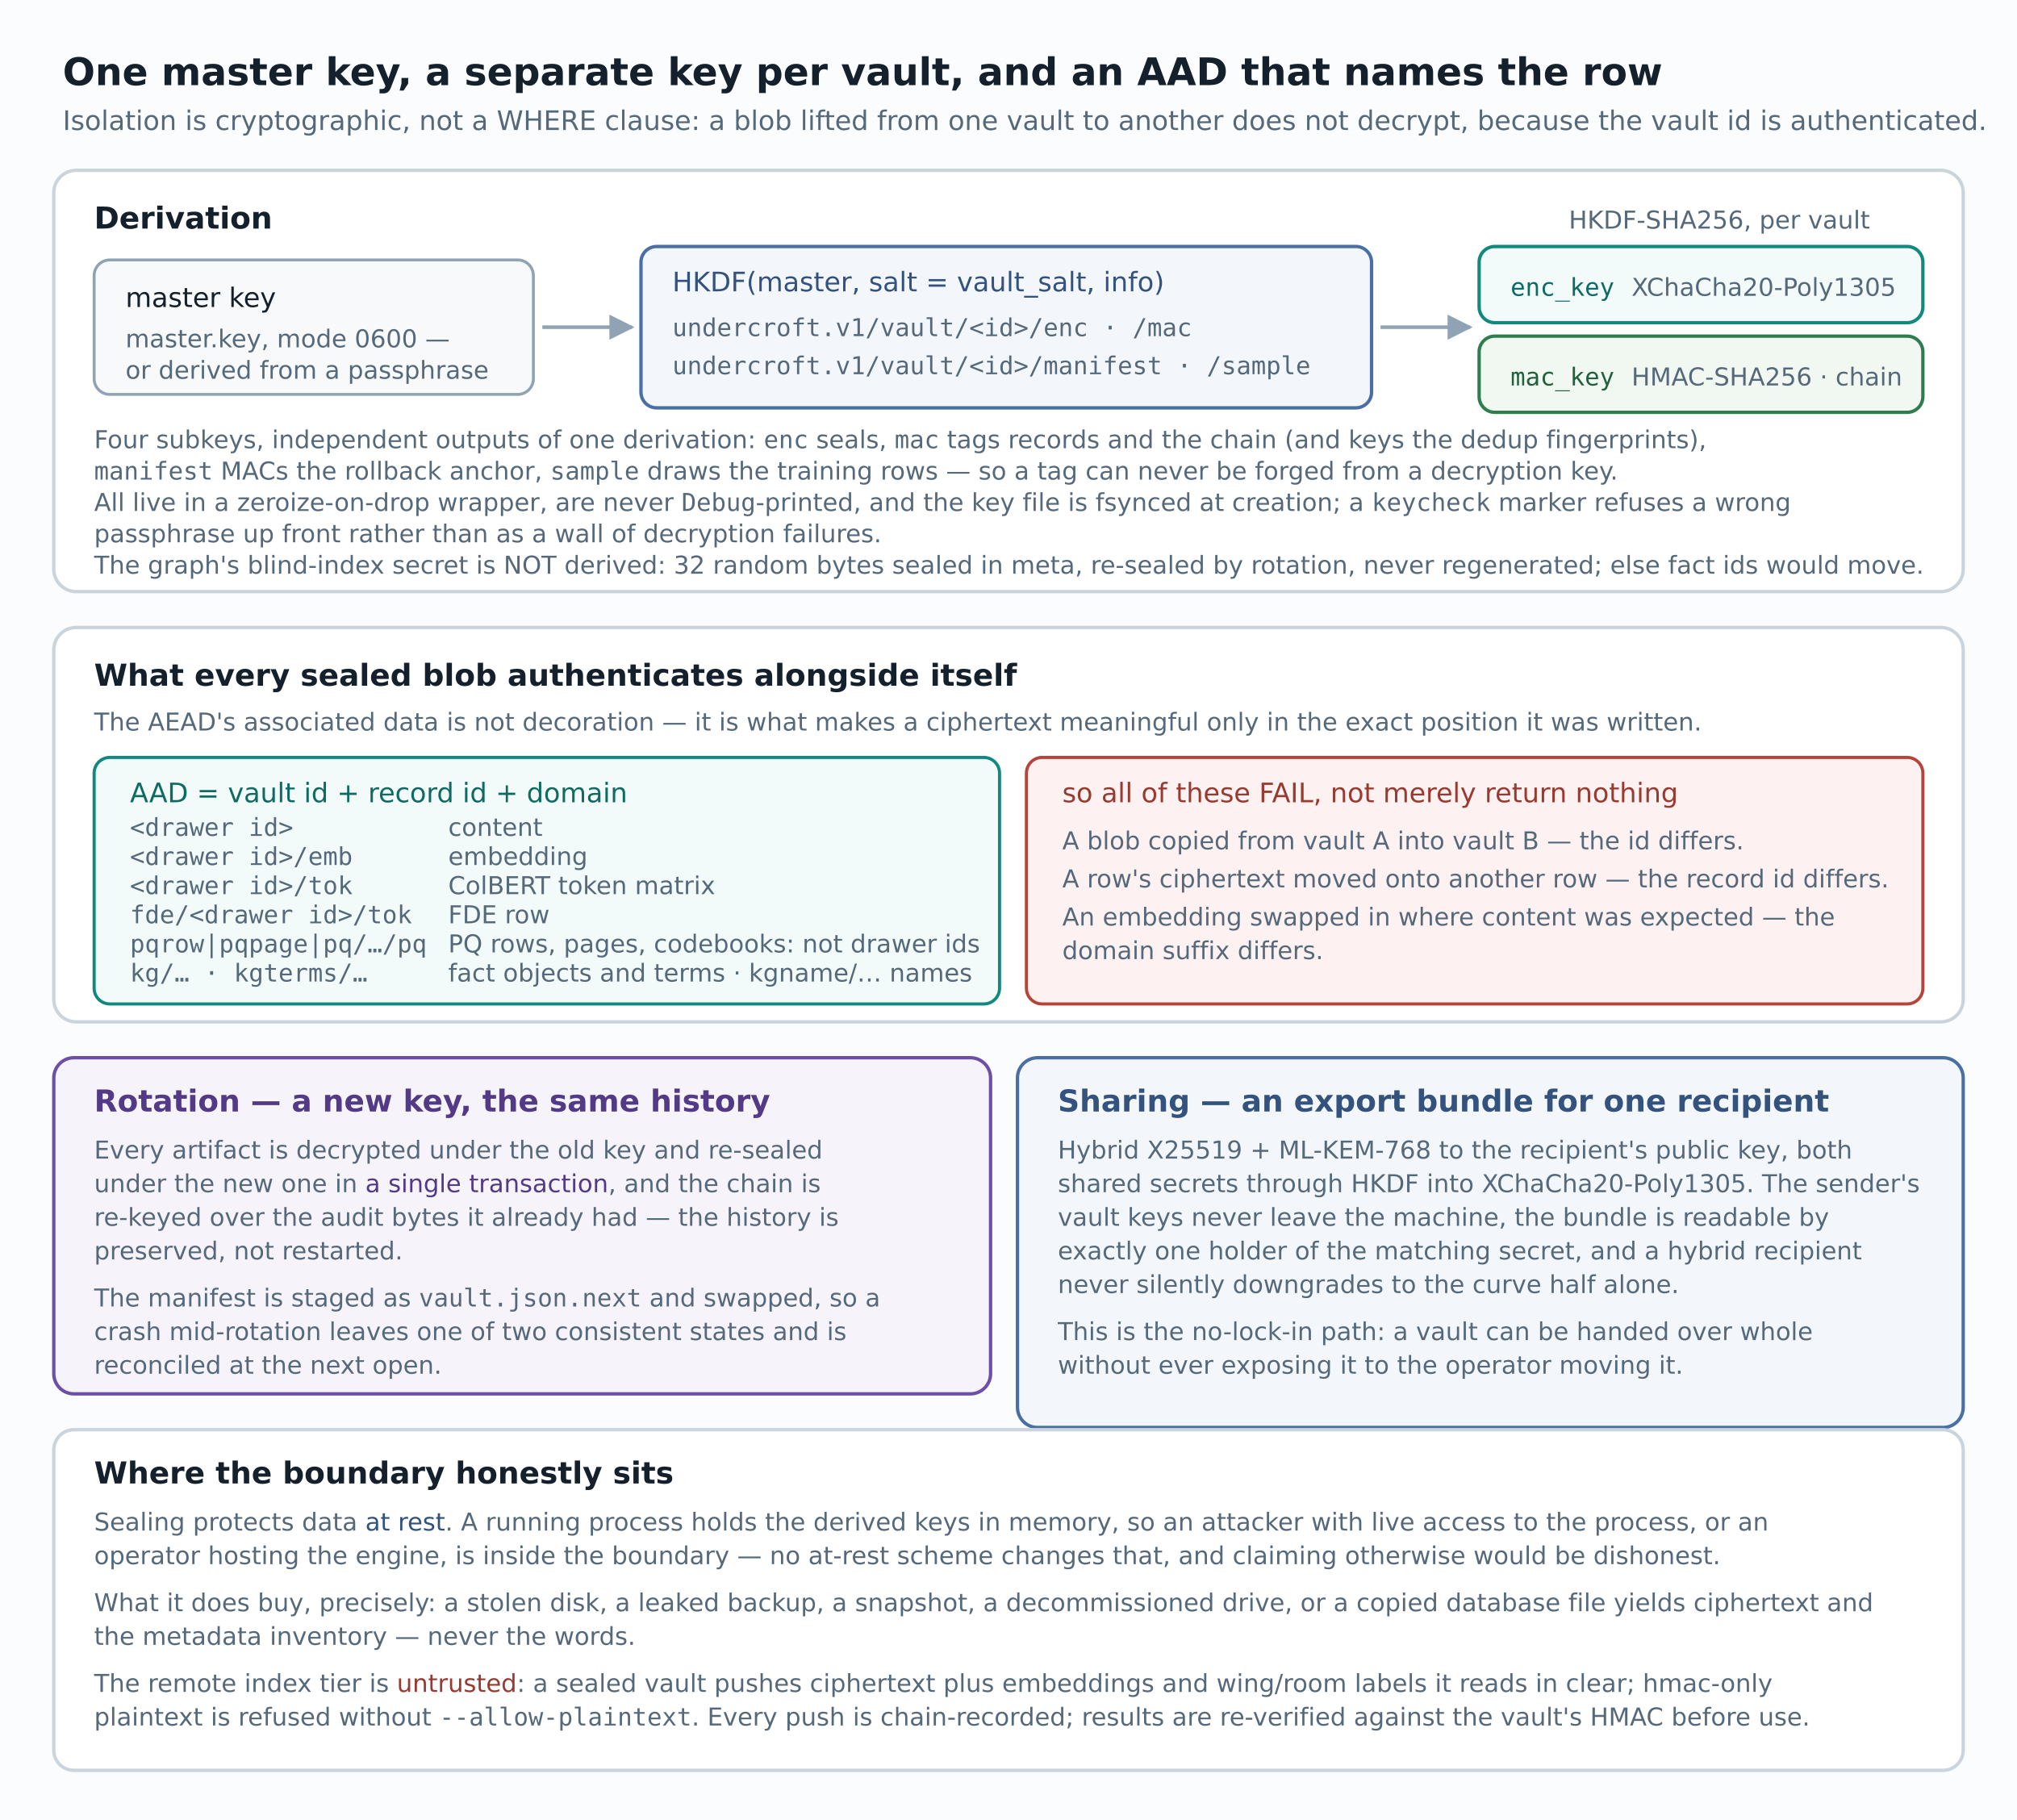
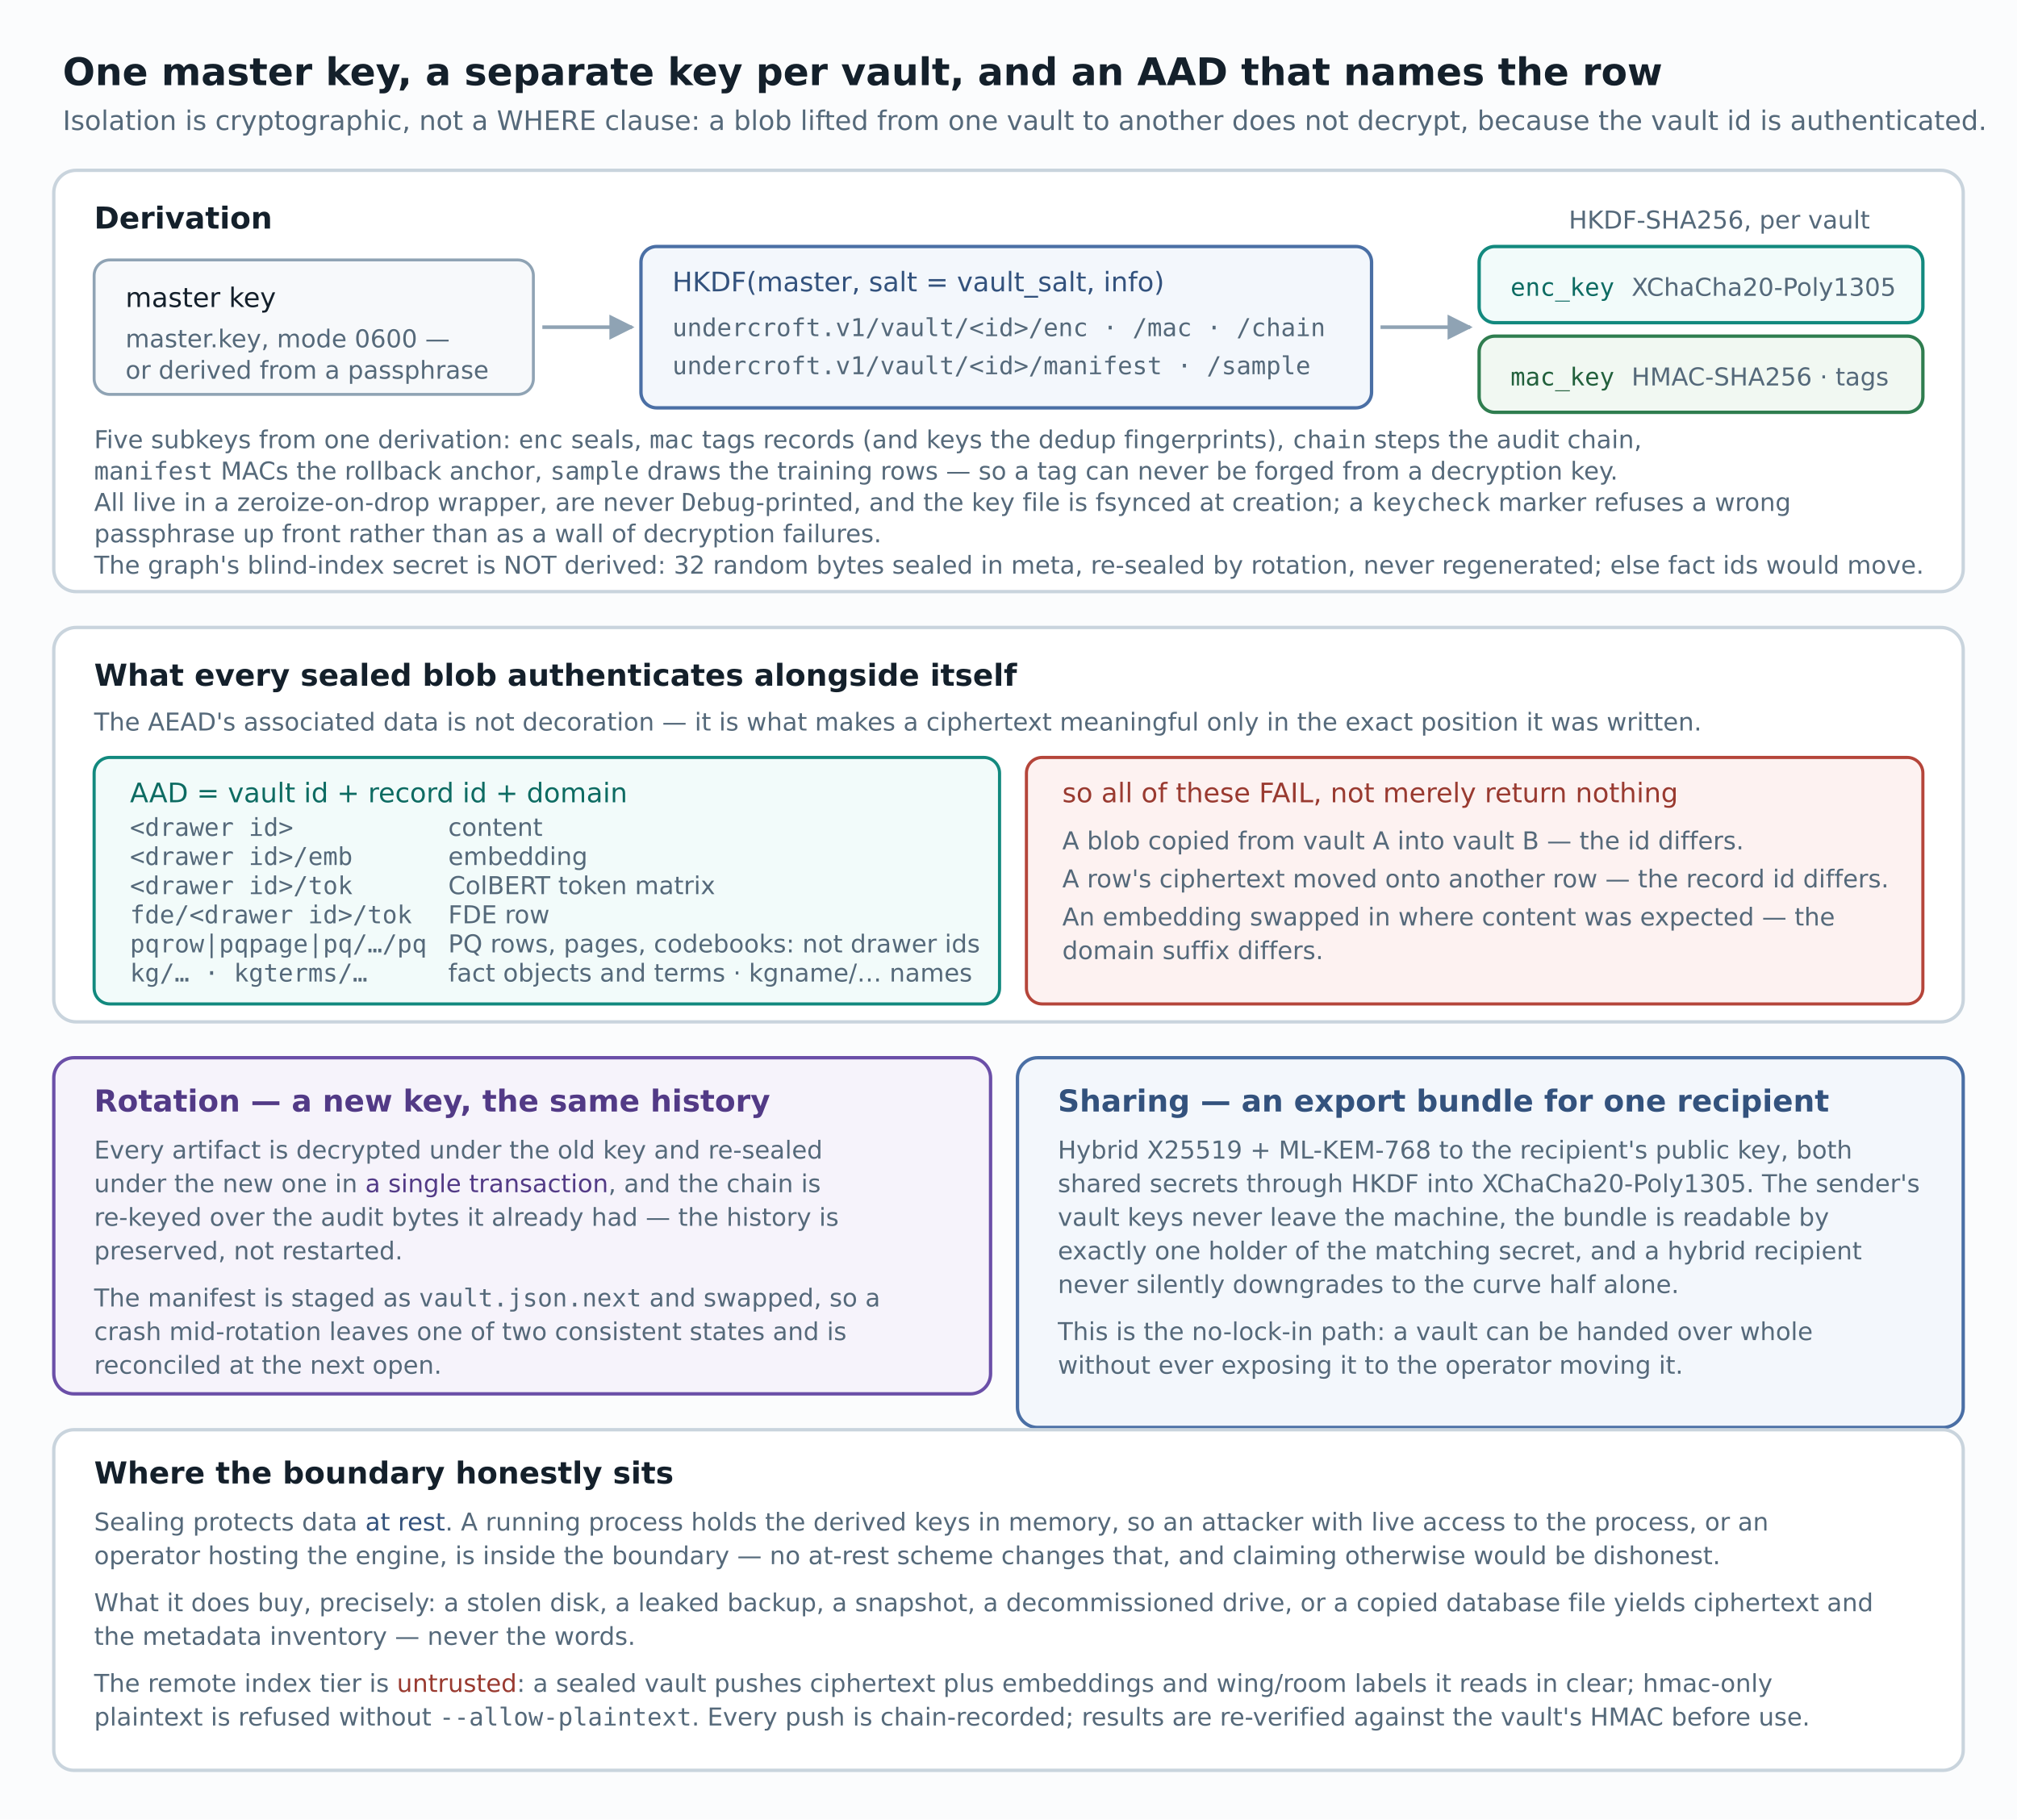
<svg xmlns="http://www.w3.org/2000/svg" viewBox="0 0 900 812" width="900" height="812" role="img" aria-labelledby="t d">
  <style>
  .f { font-family: "DejaVu Sans", "Noto Sans", sans-serif; }
  .h { font-size: 17px; font-weight: 600; }
  .l { font-size: 13.5px; font-weight: 600; }
  .b { font-size: 12px; }
  .s { font-size: 11px; }
  .mono { font-family: "DejaVu Sans Mono", monospace; font-size: 11px; }
  .ink { fill: var(--d-ink,#14202b); }
  .dim { fill: var(--d-dim,#55697a); }
  .white { fill: var(--d-card,#ffffff); }
  @media (prefers-color-scheme: dark) {
    svg { --d-bg:#0f1419; --d-card:#161c23; --d-card2:#1b222b; --d-line:#2b3540;
      --d-line2:#4a5b6b; --d-ink:#e4ebf1; --d-dim:#9aabba; --d-on:#0f1419;
      --d-teal:#2ba99c; --d-teal-bg:#0e2523; --d-teal-bg2:#123430; --d-teal-ink:#6fd8cc;
      --d-blue:#6d94c8; --d-blue-bg:#131d2b; --d-blue-ink:#9dbde3;
      --d-amber:#d1953f; --d-amber-bg:#261c0f; --d-amber-ink:#e8bc78;
      --d-violet:#9277c9; --d-violet-bg:#1c1730; --d-violet-bg2:#241d3d; --d-violet-ink:#b9a3e3;
      --d-green:#4fa570; --d-green-bg:#10231a; --d-green-bg2:#153021; --d-green-ink:#86cf9f;
      --d-red:#d1685c; --d-red-bg:#2a1614; --d-red-ink:#eb9a90; }
  }
</style>
  <rect width="900" height="812" fill="var(--d-bg,#fbfcfd)" />
  <text x="28" y="38" class="f h ink">One master key, a separate key per vault, and an AAD that names the row</text>
  <text x="28" y="58" class="f b dim">Isolation is cryptographic, not a WHERE clause: a blob lifted from one vault to another does not decrypt, because the vault id is authenticated.</text>
  <rect x="24" y="76" width="852" height="188" rx="10" fill="var(--d-card,#ffffff)" stroke="var(--d-line,#c9d4dd)" stroke-width="1.5" />
  <text x="42" y="102" class="f l ink">Derivation</text>
  <text x="700" y="102" class="f s dim">HKDF-SHA256, per vault</text>
  <rect x="42" y="116" width="196" height="60" rx="7" fill="var(--d-card2,#f7f9fb)" stroke="var(--d-line2,#8fa3b4)" stroke-width="1.3" />
  <text x="56" y="137" class="f b ink">master key</text>
  <text x="56" y="155" class="f s dim">master.key, mode 0600 —</text>
  <text x="56" y="169" class="f s dim">or derived from a passphrase</text>
  <path d="M242 146 L282 146" stroke="var(--d-line2,#8fa3b4)" stroke-width="1.6" marker-end="url(#a)" />
  <defs>
    <marker id="a" viewBox="0 0 10 10" refX="9" refY="5" markerWidth="7" markerHeight="7" orient="auto">
      <path d="M0 0 L10 5 L0 10 z" fill="var(--d-line2,#8fa3b4)" />
    </marker>
  </defs>
  <rect x="286" y="110" width="326" height="72" rx="7" fill="var(--d-blue-bg,#f3f7fc)" stroke="var(--d-blue,#4a6fa5)" stroke-width="1.5" />
  <text x="300" y="130" class="f b" fill="var(--d-blue-ink,#33527d)">HKDF(master, salt = vault_salt, info)</text>
-   <text x="300" y="150" class="f mono dim">undercroft.v1/vault/&lt;id&gt;/enc · /mac</text>
+   <text x="300" y="150" class="f mono dim">undercroft.v1/vault/&lt;id&gt;/enc · /mac · /chain</text>
  <text x="300" y="167" class="f mono dim">undercroft.v1/vault/&lt;id&gt;/manifest · /sample</text>
  <path d="M616 146 L656 146" stroke="var(--d-line2,#8fa3b4)" stroke-width="1.6" marker-end="url(#a)" />
  <rect x="660" y="110" width="198" height="34" rx="7" fill="var(--d-teal-bg,#f2fbfa)" stroke="var(--d-teal,#12897e)" stroke-width="1.5" />
  <text x="674" y="132" class="f mono" fill="var(--d-teal-ink,#0d6b62)">enc_key</text>
  <text x="728" y="132" class="f s dim">XChaCha20-Poly1305</text>
  <rect x="660" y="150" width="198" height="34" rx="7" fill="var(--d-green-bg,#f1f8f2)" stroke="var(--d-green,#2f7d4f)" stroke-width="1.5" />
  <text x="674" y="172" class="f mono" fill="var(--d-green-ink,#22603c)">mac_key</text>
-   <text x="728" y="172" class="f s dim">HMAC-SHA256 · chain</text>
-   <text x="42" y="200" class="f s dim">Four subkeys, independent outputs of one derivation: <tspan class="f mono">enc</tspan> seals, <tspan class="f mono">mac</tspan> tags records and the chain (and keys the dedup fingerprints),</text>
+   <text x="728" y="172" class="f s dim">HMAC-SHA256 · tags</text>
+   <text x="42" y="200" class="f s dim">Five subkeys from one derivation: <tspan class="f mono">enc</tspan> seals, <tspan class="f mono">mac</tspan> tags records (and keys the dedup fingerprints), <tspan class="f mono">chain</tspan> steps the audit chain,</text>
  <text x="42" y="214" class="f s dim">
    <tspan class="f mono">manifest</tspan> MACs the rollback anchor, <tspan class="f mono">sample</tspan> draws the training rows — so a tag can never be forged from a decryption key.</text>
  <text x="42" y="228" class="f s dim">All live in a zeroize-on-drop wrapper, are never <tspan class="f mono">Debug</tspan>-printed, and the key file is fsynced at creation; a <tspan class="f mono">keycheck</tspan> marker refuses a wrong</text>
  <text x="42" y="242" class="f s dim">passphrase up front rather than as a wall of decryption failures.</text>
  <text x="42" y="256" class="f s dim">The graph's blind-index secret is NOT derived: 32 random bytes sealed in meta, re-sealed by rotation, never regenerated; else fact ids would move.</text>
  <rect x="24" y="280" width="852" height="176" rx="10" fill="var(--d-card,#ffffff)" stroke="var(--d-line,#c9d4dd)" stroke-width="1.5" />
  <text x="42" y="306" class="f l ink">What every sealed blob authenticates alongside itself</text>
  <text x="42" y="326" class="f s dim">The AEAD's associated data is not decoration — it is what makes a ciphertext meaningful only in the exact position it was written.</text>
  <rect x="42" y="338" width="404" height="110" rx="7" fill="var(--d-teal-bg,#f2fbfa)" stroke="var(--d-teal,#12897e)" stroke-width="1.4" />
  <text x="58" y="358" class="f b" fill="var(--d-teal-ink,#0d6b62)">AAD = vault id + record id + domain</text>
  <text x="58" y="373" class="f mono dim">&lt;drawer id&gt;</text>
  <text x="200" y="373" class="f s dim">content</text>
  <text x="58" y="386" class="f mono dim">&lt;drawer id&gt;/emb</text>
  <text x="200" y="386" class="f s dim">embedding</text>
  <text x="58" y="399" class="f mono dim">&lt;drawer id&gt;/tok</text>
  <text x="200" y="399" class="f s dim">ColBERT token matrix</text>
  <text x="58" y="412" class="f mono dim">fde/&lt;drawer id&gt;/tok</text>
  <text x="200" y="412" class="f s dim">FDE row</text>
  <text x="58" y="425" class="f mono dim">pqrow|pqpage|pq/…/pq</text>
  <text x="200" y="425" class="f s dim">PQ rows, pages, codebooks: not drawer ids</text>
  <text x="58" y="438" class="f mono dim">kg/… · kgterms/…</text>
  <text x="200" y="438" class="f s dim">fact objects and terms · kgname/… names</text>
  <rect x="458" y="338" width="400" height="110" rx="7" fill="var(--d-red-bg,#fdf2f1)" stroke="var(--d-red,#b5453a)" stroke-width="1.4" />
  <text x="474" y="358" class="f b" fill="var(--d-red-ink,#993a30)">so all of these FAIL, not merely return nothing</text>
  <text x="474" y="379" class="f s dim">A blob copied from vault A into vault B — the id differs.</text>
  <text x="474" y="396" class="f s dim">A row's ciphertext moved onto another row — the record id differs.</text>
  <text x="474" y="413" class="f s dim">An embedding swapped in where content was expected — the</text>
  <text x="474" y="428" class="f s dim">domain suffix differs.</text>
  <rect x="24" y="472" width="418" height="150" rx="9" fill="var(--d-violet-bg,#f6f3fb)" stroke="var(--d-violet,#6b4fa8)" stroke-width="1.5" />
  <text x="42" y="496" class="f l" fill="var(--d-violet-ink,#523a86)">Rotation — a new key, the same history</text>
  <text x="42" y="517" class="f s dim">Every artifact is decrypted under the old key and re-sealed</text>
  <text x="42" y="532" class="f s dim">under the new one in <tspan class="f s" fill="var(--d-violet-ink,#523a86)">a single transaction</tspan>, and the chain is</text>
  <text x="42" y="547" class="f s dim">re-keyed over the audit bytes it already had — the history is</text>
  <text x="42" y="562" class="f s dim">preserved, not restarted.</text>
  <text x="42" y="583" class="f s dim">The manifest is staged as <tspan class="f mono">vault.json.next</tspan> and swapped, so a</text>
  <text x="42" y="598" class="f s dim">crash mid-rotation leaves one of two consistent states and is</text>
  <text x="42" y="613" class="f s dim">reconciled at the next open.</text>
  <rect x="454" y="472" width="422" height="165" rx="9" fill="var(--d-blue-bg,#f3f7fc)" stroke="var(--d-blue,#4a6fa5)" stroke-width="1.5" />
  <text x="472" y="496" class="f l" fill="var(--d-blue-ink,#33527d)">Sharing — an export bundle for one recipient</text>
  <text x="472" y="517" class="f s dim">Hybrid X25519 + ML-KEM-768 to the recipient's public key, both</text>
  <text x="472" y="532" class="f s dim">shared secrets through HKDF into XChaCha20-Poly1305. The sender's</text>
  <text x="472" y="547" class="f s dim">vault keys never leave the machine, the bundle is readable by</text>
  <text x="472" y="562" class="f s dim">exactly one holder of the matching secret, and a hybrid recipient</text>
  <text x="472" y="577" class="f s dim">never silently downgrades to the curve half alone.</text>
  <text x="472" y="598" class="f s dim">This is the no-lock-in path: a vault can be handed over whole</text>
  <text x="472" y="613" class="f s dim">without ever exposing it to the operator moving it.</text>
  <rect x="24" y="638" width="852" height="152" rx="9" fill="var(--d-card,#ffffff)" stroke="var(--d-line,#c9d4dd)" stroke-width="1.5" />
  <text x="42" y="662" class="f l ink">Where the boundary honestly sits</text>
  <text x="42" y="683" class="f s dim">Sealing protects data <tspan class="f s" fill="var(--d-blue-ink,#33527d)">at rest</tspan>. A running process holds the derived keys in memory, so an attacker with live access to the process, or an</text>
  <text x="42" y="698" class="f s dim">operator hosting the engine, is inside the boundary — no at-rest scheme changes that, and claiming otherwise would be dishonest.</text>
  <text x="42" y="719" class="f s dim">What it does buy, precisely: a stolen disk, a leaked backup, a snapshot, a decommissioned drive, or a copied database file yields ciphertext and</text>
  <text x="42" y="734" class="f s dim">the metadata inventory — never the words.</text>
  <text x="42" y="755" class="f s dim">The remote index tier is <tspan class="f s" fill="var(--d-red-ink,#993a30)">untrusted</tspan>: a sealed vault pushes ciphertext plus embeddings and wing/room labels it reads in clear; hmac-only</text>
  <text x="42" y="770" class="f s dim">plaintext is refused without <tspan class="f mono">--allow-plaintext</tspan>. Every push is chain-recorded; results are re-verified against the vault's HMAC before use.</text>
</svg>
